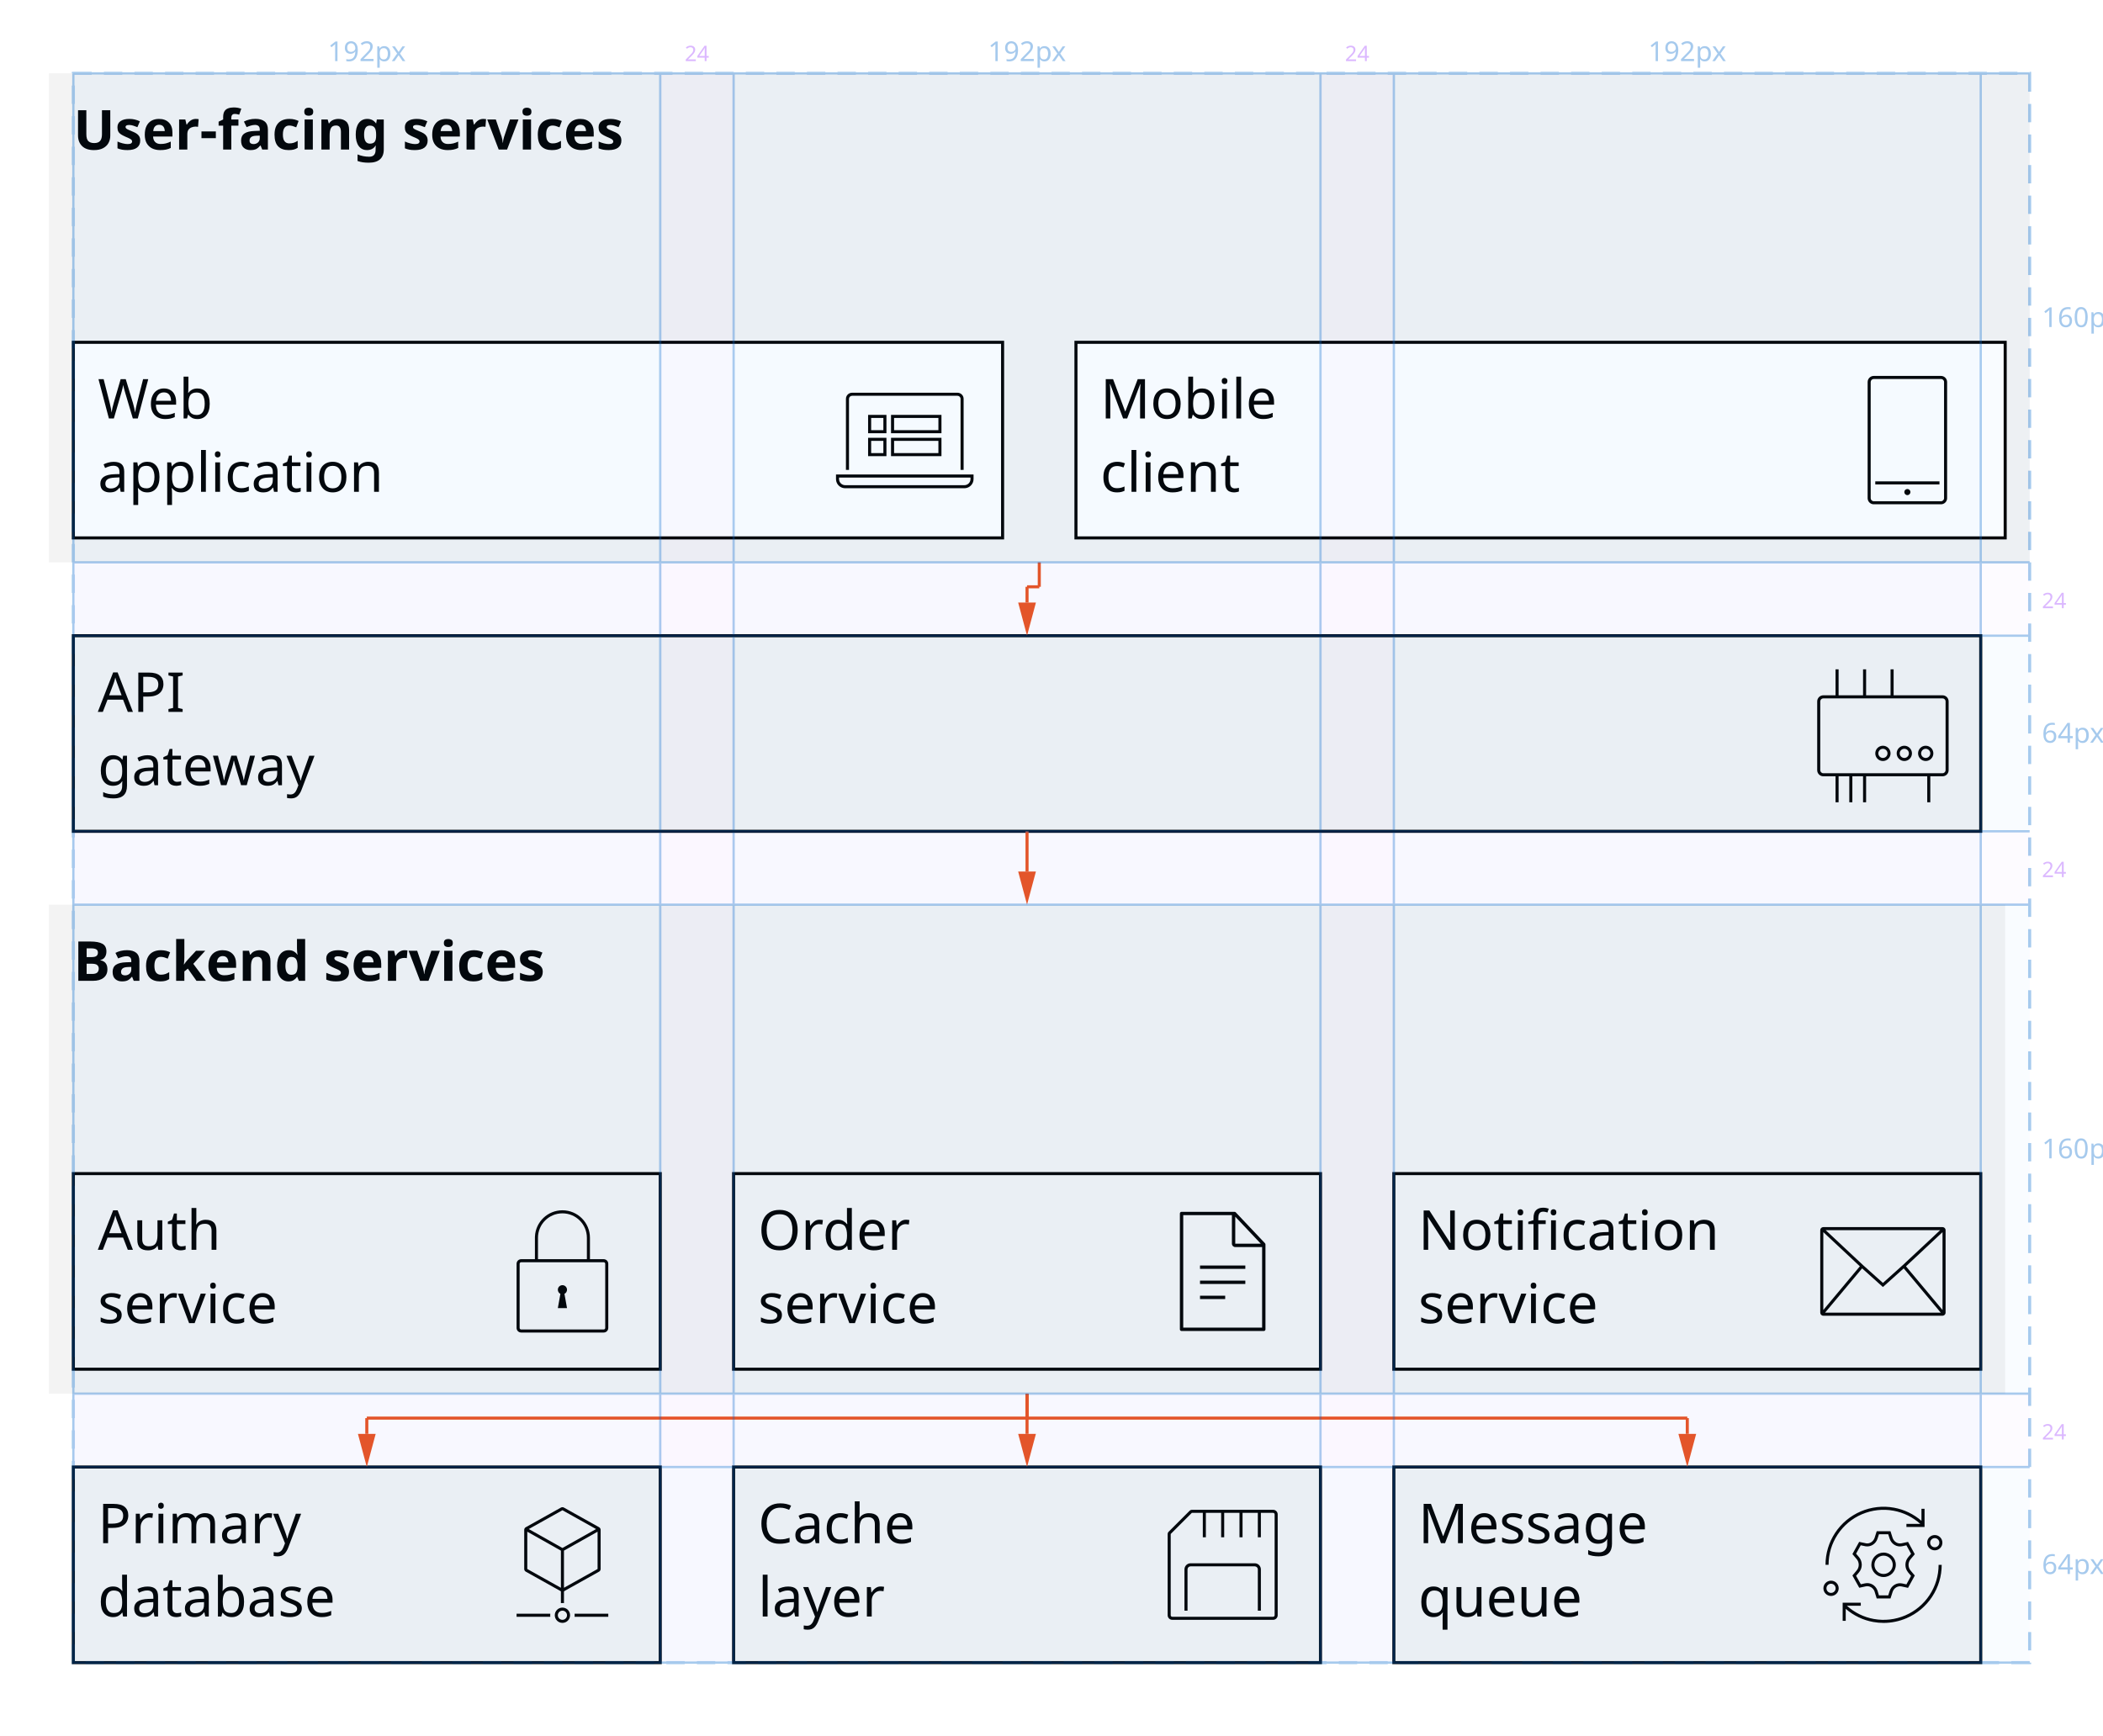
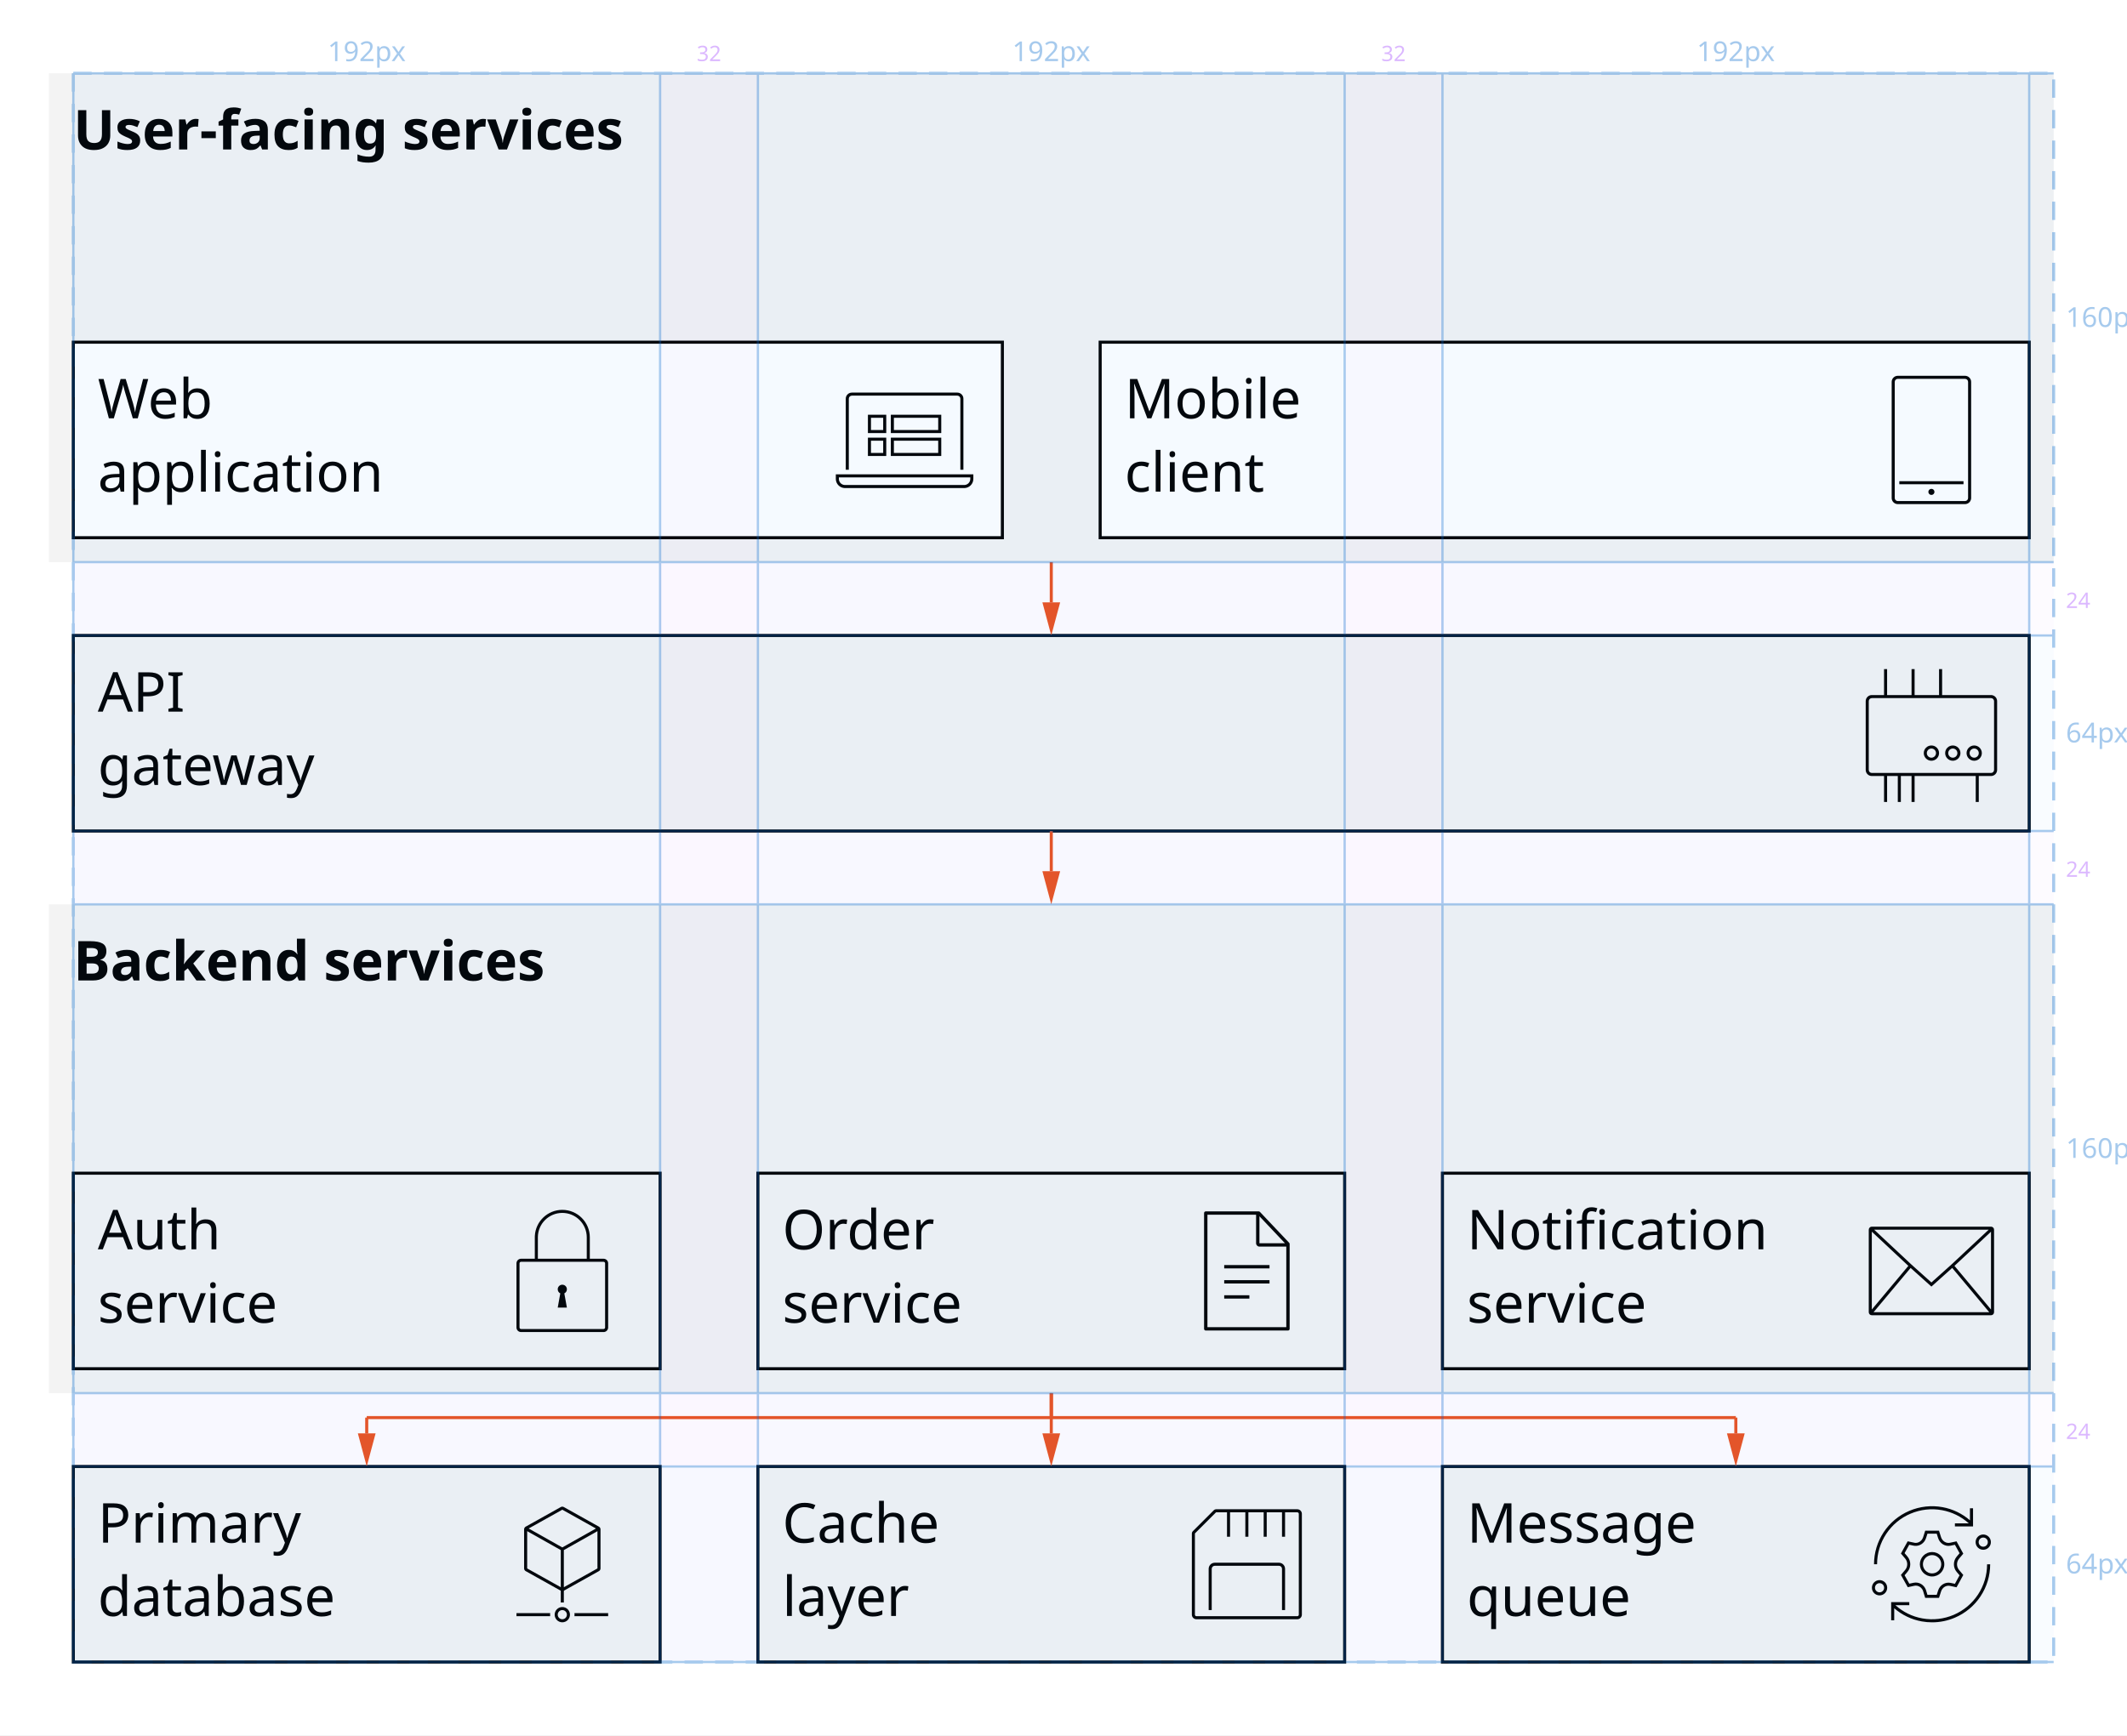
- <svg xmlns="http://www.w3.org/2000/svg" width="688" height="568" viewBox="0 0 688 568" xml:space="preserve">
-   <rect width="688" height="568" fill="#FFFFFF" />
+ <svg xmlns="http://www.w3.org/2000/svg" width="696" height="568" viewBox="0 0 696 568" xml:space="preserve">
+   <rect width="696" height="568" fill="#FFFFFF" />
  <g data-component-id="frontend">
-     <rect x="16" y="24" width="648" height="160" fill="#F3F3F3" stroke="none" stroke-width="1" stroke-miterlimit="10" />
+     <rect x="16" y="24" width="656" height="160" fill="#F3F3F3" stroke="none" stroke-width="1" stroke-miterlimit="10" />
    <text font-family="Ubuntu Sans">
      <tspan x="24" y="48.92" font-size="18" font-weight="700" fill="#000000">User-facing services</tspan>
    </text>
  </g>
  <g data-component-id="_auto_frontend_1">
    <rect x="24" y="112" width="304" height="64" fill="#FFFFFF" stroke="#000000" stroke-width="1" stroke-miterlimit="10" />
    <text font-family="Ubuntu Sans">
      <tspan x="32" y="136.92" font-size="18" font-weight="400" fill="#000000">Web</tspan>
      <tspan x="32" y="160.92" font-size="18" font-weight="400" fill="#000000">application</tspan>
    </text>
    <g class="dg-icon" transform="translate(272 120)">
      <path fill-rule="evenodd" clip-rule="evenodd" d="M18 29.25H12V23.25H18V29.25ZM13 28.25H17V24.25H13V28.25Z" fill="#000000" />
      <path fill-rule="evenodd" clip-rule="evenodd" d="M36 21.75H19.5V15.75H36V21.75ZM20.5 20.75H35V16.75H20.5V20.75Z" fill="#000000" />
      <path fill-rule="evenodd" clip-rule="evenodd" d="M36 29.25H19.5V23.25H36V29.25ZM20.5 28.25H35V24.25H20.5V28.25Z" fill="#000000" />
      <path fill-rule="evenodd" clip-rule="evenodd" d="M18 21.75H12V15.75H18V21.75ZM13 20.75H17V16.75H13V20.75Z" fill="#000000" />
      <path fill-rule="evenodd" clip-rule="evenodd" d="M46.5 36.75C46.5 38.355 45.239 39.666 43.654 39.746L43.5 39.75H4.5L4.346 39.746C2.812 39.668 1.582 38.438 1.504 36.904L1.5 36.75V35.25H46.5V36.75ZM2.5 36.75C2.5 37.855 3.395 38.75 4.5 38.75H43.5C44.605 38.75 45.5 37.855 45.5 36.75V36.25H2.5V36.75Z" fill="#000000" />
      <path d="M41.25 8.5C42.355 8.5 43.25 9.395 43.25 10.5V33.75H42.25V10.5C42.25 9.948 41.802 9.5 41.25 9.5H6.75C6.198 9.5 5.75 9.948 5.75 10.5V33.75H4.75V10.5C4.75 9.395 5.645 8.5 6.75 8.5H41.25Z" fill="#000000" />
    </g>
  </g>
  <g data-component-id="_auto_frontend_2">
-     <rect x="352" y="112" width="304" height="64" fill="#FFFFFF" stroke="#000000" stroke-width="1" stroke-miterlimit="10" />
+     <rect x="360" y="112" width="304" height="64" fill="#FFFFFF" stroke="#000000" stroke-width="1" stroke-miterlimit="10" />
    <text font-family="Ubuntu Sans">
-       <tspan x="360" y="136.92" font-size="18" font-weight="400" fill="#000000">Mobile</tspan>
-       <tspan x="360" y="160.92" font-size="18" font-weight="400" fill="#000000">client</tspan>
+       <tspan x="368" y="136.92" font-size="18" font-weight="400" fill="#000000">Mobile</tspan>
+       <tspan x="368" y="160.92" font-size="18" font-weight="400" fill="#000000">client</tspan>
    </text>
-     <g class="dg-icon" transform="translate(600 120)">
+     <g class="dg-icon" transform="translate(608 120)">
      <path fill-rule="evenodd" clip-rule="evenodd" d="M35 3C36.105 3 37 3.895 37 5V43C37 44.036 36.213 44.887 35.204 44.989L35 45H13L12.796 44.989C11.854 44.894 11.106 44.146 11.011 43.204L11 43V5C11 3.895 11.895 3 13 3H35ZM13 4C12.448 4 12 4.448 12 5V43C12 43.552 12.448 44 13 44H35C35.552 44 36 43.552 36 43V5C36 4.448 35.552 4 35 4H13Z" fill="#000000" />
      <path d="M24 40C24.552 40 25 40.448 25 41C25 41.552 24.552 42 24 42C23.448 42 23 41.552 23 41C23 40.448 23.448 40 24 40Z" fill="#000000" />
      <path d="M34.5 38.5H13.5V37.5H34.5V38.5Z" fill="#000000" />
    </g>
  </g>
  <g data-component-id="gateway">
-     <rect x="24" y="208" width="624" height="64" fill="#F3F3F3" stroke="#000000" stroke-width="1" stroke-miterlimit="10" />
+     <rect x="24" y="208" width="640" height="64" fill="#F3F3F3" stroke="#000000" stroke-width="1" stroke-miterlimit="10" />
    <text font-family="Ubuntu Sans">
      <tspan x="32" y="232.92" font-size="18" font-weight="400" fill="#000000">API</tspan>
      <tspan x="32" y="256.92" font-size="18" font-weight="400" fill="#000000">gateway</tspan>
    </text>
-     <g class="dg-icon" transform="translate(592 216)">
+     <g class="dg-icon" transform="translate(608 216)">
      <path fill-rule="evenodd" clip-rule="evenodd" d="M38 28C39.381 28 40.5 29.119 40.5 30.5C40.5 31.881 39.381 33 38 33C36.619 33 35.5 31.881 35.5 30.5C35.5 29.119 36.619 28 38 28ZM38 29C37.172 29 36.5 29.672 36.5 30.5C36.5 31.328 37.172 32 38 32C38.828 32 39.5 31.328 39.5 30.5C39.5 29.672 38.828 29 38 29Z" fill="#000000" />
      <path fill-rule="evenodd" clip-rule="evenodd" d="M24 28C25.381 28 26.5 29.119 26.5 30.5C26.5 31.881 25.381 33 24 33C22.619 33 21.5 31.881 21.5 30.5C21.5 29.119 22.619 28 24 28ZM24 29C23.172 29 22.5 29.672 22.5 30.5C22.5 31.328 23.172 32 24 32C24.828 32 25.5 31.328 25.5 30.5C25.5 29.672 24.828 29 24 29Z" fill="#000000" />
      <path fill-rule="evenodd" clip-rule="evenodd" d="M31 28C32.381 28 33.5 29.119 33.5 30.5C33.5 31.881 32.381 33 31 33C29.619 33 28.5 31.881 28.5 30.5C28.5 29.119 29.619 28 31 28ZM31 29C30.172 29 29.5 29.672 29.5 30.5C29.5 31.328 30.172 32 31 32C31.828 32 32.5 31.328 32.5 30.5C32.5 29.672 31.828 29 31 29Z" fill="#000000" />
      <path fill-rule="evenodd" clip-rule="evenodd" d="M9.5 11.5H17.5V3H18.5V11.5H26.5V3H27.5V11.5H43.5C44.605 11.5 45.5 12.395 45.5 13.5V36C45.5 37.105 44.605 38 43.5 38H39.5V46.5H38.5V38H18.5V46.5H17.5V38H14V46.5H13V38H9.5V46.5H8.5V38H4.5C3.395 38 2.5 37.105 2.5 36V13.5C2.5 12.395 3.395 11.5 4.5 11.5H8.5V3H9.5V11.5ZM4.5 12.5C3.948 12.5 3.5 12.948 3.5 13.5V36C3.5 36.552 3.948 37 4.5 37H43.5C44.052 37 44.5 36.552 44.5 36V13.5C44.5 12.948 44.052 12.5 43.5 12.5H4.5Z" fill="#000000" />
    </g>
  </g>
  <g data-component-id="services">
-     <rect x="16" y="296" width="640" height="160" fill="#F3F3F3" stroke="none" stroke-width="1" stroke-miterlimit="10" />
+     <rect x="16" y="296" width="656" height="160" fill="#F3F3F3" stroke="none" stroke-width="1" stroke-miterlimit="10" />
    <text font-family="Ubuntu Sans">
      <tspan x="24" y="320.92" font-size="18" font-weight="700" fill="#000000">Backend services</tspan>
    </text>
  </g>
  <g data-component-id="_auto_services_3">
    <rect x="24" y="384" width="192" height="64" fill="#F3F3F3" stroke="#000000" stroke-width="1" stroke-miterlimit="10" />
    <text font-family="Ubuntu Sans">
      <tspan x="32" y="408.92" font-size="18" font-weight="400" fill="#000000">Auth</tspan>
      <tspan x="32" y="432.92" font-size="18" font-weight="400" fill="#000000">service</tspan>
    </text>
    <g class="dg-icon" transform="translate(160 392)">
      <path d="M24 28.5C24.828 28.5 25.5 29.172 25.5 30C25.5 30.591 25.157 31.099 24.661 31.344L25.5 36H22.5L23.338 31.344C22.842 31.099 22.5 30.59 22.5 30C22.5 29.172 23.172 28.5 24 28.5Z" fill="#000000" />
      <path fill-rule="evenodd" clip-rule="evenodd" d="M24 4C28.971 4 33 8.029 33 13V20H37.5L37.653 20.008C38.41 20.085 39 20.723 39 21.5V42.5C39 43.277 38.41 43.915 37.653 43.992L37.5 44H10.5C9.672 44 9 43.328 9 42.5V21.5C9 20.672 9.672 20 10.5 20H15V13L15.012 12.537C15.253 7.782 19.185 4 24 4ZM10.5 21C10.224 21 10 21.224 10 21.5V42.5C10 42.776 10.224 43 10.5 43H37.5C37.776 43 38 42.776 38 42.5V21.5C38 21.224 37.776 21 37.5 21H10.5ZM24 5C19.582 5 16 8.582 16 13V20H32V13C32 8.582 28.418 5 24 5Z" fill="#000000" />
    </g>
  </g>
  <g data-component-id="_auto_services_4">
-     <rect x="240" y="384" width="192" height="64" fill="#F3F3F3" stroke="#000000" stroke-width="1" stroke-miterlimit="10" />
+     <rect x="248" y="384" width="192" height="64" fill="#F3F3F3" stroke="#000000" stroke-width="1" stroke-miterlimit="10" />
    <text font-family="Ubuntu Sans">
-       <tspan x="248" y="408.92" font-size="18" font-weight="400" fill="#000000">Order</tspan>
-       <tspan x="248" y="432.92" font-size="18" font-weight="400" fill="#000000">service</tspan>
+       <tspan x="256" y="408.92" font-size="18" font-weight="400" fill="#000000">Order</tspan>
+       <tspan x="256" y="432.92" font-size="18" font-weight="400" fill="#000000">service</tspan>
    </text>
-     <g class="dg-icon" transform="translate(376 392)">
+     <g class="dg-icon" transform="translate(384 392)">
      <path d="M24.823 33.049H16.588V31.951H24.823V33.049Z" fill="#000000" />
      <path d="M31.411 28.107H16.588V27.01H31.411V28.107Z" fill="#000000" />
      <path d="M31.411 23.166H16.588V22.068H31.411V23.166Z" fill="#000000" />
      <path fill-rule="evenodd" clip-rule="evenodd" d="M27.881 4.5C28.032 4.5 28.177 4.562 28.28 4.672L37.85 14.795C37.946 14.897 38 15.032 38 15.172V42.951L37.989 43.062C37.945 43.276 37.776 43.445 37.562 43.489L37.451 43.5H10.549C10.284 43.5 10.062 43.312 10.011 43.062L10 42.951V5.049C10 4.746 10.246 4.5 10.549 4.5H27.881ZM11.098 42.402H36.902V16.029H28.117C27.511 16.029 27.02 15.537 27.02 14.931V5.598H11.098V42.402ZM28.117 14.931H36.467L28.117 6.098V14.931Z" fill="#000000" />
    </g>
  </g>
  <g data-component-id="_auto_services_5">
-     <rect x="456" y="384" width="192" height="64" fill="#F3F3F3" stroke="#000000" stroke-width="1" stroke-miterlimit="10" />
+     <rect x="472" y="384" width="192" height="64" fill="#F3F3F3" stroke="#000000" stroke-width="1" stroke-miterlimit="10" />
    <text font-family="Ubuntu Sans">
-       <tspan x="464" y="408.92" font-size="18" font-weight="400" fill="#000000">Notification</tspan>
-       <tspan x="464" y="432.92" font-size="18" font-weight="400" fill="#000000">service</tspan>
+       <tspan x="480" y="408.92" font-size="18" font-weight="400" fill="#000000">Notification</tspan>
+       <tspan x="480" y="432.92" font-size="18" font-weight="400" fill="#000000">service</tspan>
    </text>
-     <g class="dg-icon" transform="translate(592 392)">
+     <g class="dg-icon" transform="translate(608 392)">
      <path fill-rule="evenodd" clip-rule="evenodd" d="M44.5 37.5C44.5 38.052 44.052 38.5 43.5 38.5H4.5C3.948 38.5 3.5 38.052 3.5 37.5V10.5C3.5 9.948 3.948 9.5 4.5 9.5H43.5C44.052 9.5 44.5 9.948 44.5 10.5V37.5ZM24.334 28.811L24 29.11L17.194 23.01L5.071 37.5H42.929L30.805 23.01L24.334 28.811ZM4.5 36.622L16.455 22.334L4.5 11.152V36.622ZM31.544 22.334L43.5 36.622V11.152L31.544 22.334ZM17.476 21.92L24 27.767L30.523 21.92L42.733 10.5H5.267L17.476 21.92Z" fill="#000000" />
    </g>
  </g>
  <g data-component-id="database">
    <rect x="24" y="480" width="192" height="64" fill="#F3F3F3" stroke="#000000" stroke-width="1" stroke-miterlimit="10" />
    <text font-family="Ubuntu Sans">
      <tspan x="32" y="504.92" font-size="18" font-weight="400" fill="#000000">Primary</tspan>
      <tspan x="32" y="528.92" font-size="18" font-weight="400" fill="#000000">database</tspan>
    </text>
    <g class="dg-icon" transform="translate(160 488)">
      <path fill-rule="evenodd" clip-rule="evenodd" d="M35.988 11.699C36.304 11.876 36.5 12.21 36.5 12.572V25.369C36.5 25.732 36.304 26.066 35.988 26.242L24 32.941L12.012 26.242C11.696 26.066 11.5 25.732 11.5 25.369V12.572C11.5 12.21 11.696 11.876 12.012 11.699L23.512 5.273C23.815 5.103 24.185 5.103 24.488 5.273L35.988 11.699ZM12.5 25.368L23.5 31.515V19.361L12.5 13.166V25.368ZM24.5 19.361V31.515L35.5 25.368V13.167L24.5 19.361ZM12.992 12.297L24 18.494L35.007 12.297L24 6.146L12.992 12.297Z" fill="#000000" />
      <path d="M20.032 40C20.012 40.164 20 40.331 20 40.5C20 40.669 20.012 40.836 20.032 41H9V40H20.032Z" fill="#000000" />
      <path d="M39 40V41H27.968C27.988 40.836 28 40.669 28 40.5C28 40.331 27.988 40.164 27.968 40H39Z" fill="#000000" />
      <path d="M24.5 36.531C24.336 36.511 24.169 36.5 24 36.5C23.831 36.5 23.664 36.511 23.5 36.531V32H24.5V36.531Z" fill="#000000" />
      <path fill-rule="evenodd" clip-rule="evenodd" d="M24 38C25.381 38 26.5 39.119 26.5 40.5C26.5 41.881 25.381 43 24 43C22.619 43 21.5 41.881 21.5 40.5C21.5 39.119 22.619 38 24 38ZM24 39C23.172 39 22.5 39.672 22.5 40.5C22.5 41.328 23.172 42 24 42C24.828 42 25.5 41.328 25.5 40.5C25.5 39.672 24.828 39 24 39Z" fill="#000000" />
    </g>
  </g>
  <g data-component-id="cache">
-     <rect x="240" y="480" width="192" height="64" fill="#F3F3F3" stroke="#000000" stroke-width="1" stroke-miterlimit="10" />
+     <rect x="248" y="480" width="192" height="64" fill="#F3F3F3" stroke="#000000" stroke-width="1" stroke-miterlimit="10" />
    <text font-family="Ubuntu Sans">
-       <tspan x="248" y="504.92" font-size="18" font-weight="400" fill="#000000">Cache</tspan>
-       <tspan x="248" y="528.92" font-size="18" font-weight="400" fill="#000000">layer</tspan>
+       <tspan x="256" y="504.92" font-size="18" font-weight="400" fill="#000000">Cache</tspan>
+       <tspan x="256" y="528.92" font-size="18" font-weight="400" fill="#000000">layer</tspan>
    </text>
-     <g class="dg-icon" transform="translate(376 488)">
+     <g class="dg-icon" transform="translate(384 488)">
      <path d="M34.5 23.5C35.605 23.5 36.5 24.395 36.5 25.5V39H35.5V25.5C35.5 24.948 35.052 24.5 34.5 24.5H13.5C12.948 24.5 12.5 24.948 12.5 25.5V39H11.5V25.5C11.5 24.395 12.395 23.5 13.5 23.5H34.5Z" fill="#000000" />
      <path fill-rule="evenodd" clip-rule="evenodd" d="M40.5 6C41.328 6 42 6.672 42 7.5V40.5C42 41.328 41.328 42 40.5 42H7.5C6.672 42 6 41.328 6 40.5V13.914C6 13.682 6.081 13.458 6.227 13.28L6.293 13.207L13.207 6.293C13.395 6.105 13.649 6 13.914 6H40.5ZM7 13.914V40.5C7 40.776 7.224 41 7.5 41H40.5C40.776 41 41 40.776 41 40.5V7.5C41 7.224 40.776 7 40.5 7H36.5V15H35.5V7H30.5V15H29.5V7H24.5V15H23.5V7H18.5V15H17.5V7H13.914L7 13.914Z" fill="#000000" />
    </g>
  </g>
  <g data-component-id="queue">
-     <rect x="456" y="480" width="192" height="64" fill="#F3F3F3" stroke="#000000" stroke-width="1" stroke-miterlimit="10" />
+     <rect x="472" y="480" width="192" height="64" fill="#F3F3F3" stroke="#000000" stroke-width="1" stroke-miterlimit="10" />
    <text font-family="Ubuntu Sans">
-       <tspan x="464" y="504.92" font-size="18" font-weight="400" fill="#000000">Message</tspan>
-       <tspan x="464" y="528.92" font-size="18" font-weight="400" fill="#000000">queue</tspan>
+       <tspan x="480" y="504.92" font-size="18" font-weight="400" fill="#000000">Message</tspan>
+       <tspan x="480" y="528.92" font-size="18" font-weight="400" fill="#000000">queue</tspan>
    </text>
-     <g class="dg-icon" transform="translate(592 488)">
+     <g class="dg-icon" transform="translate(608 488)">
      <path d="M42.22 24C42.22 27.54 41.19 30.96 39.25 33.91C37.3 36.86 34.56 39.15 31.31 40.55C28.06 41.94 24.51 42.34 21.03 41.72C17.73 41.13 14.7 39.63 12.22 37.4H16.76V36.4H10.83V42.33H11.83V38.4C14.4 40.62 17.49 42.11 20.85 42.71C21.97 42.91 23.11 43.01 24.24 43.01C26.79 43.01 29.33 42.49 31.71 41.47C35.14 40 38.04 37.58 40.09 34.47C42.14 31.36 43.23 27.74 43.23 24.01H42.23L42.22 24Z" fill="#000000" />
      <path d="M36.61 5.68V9.61C34.05 7.41 30.97 5.92 27.64 5.31C23.97 4.64 20.21 5.06 16.77 6.52C13.33 7.99 10.43 10.41 8.37 13.52C6.31 16.64 5.22 20.27 5.22 24H6.22C6.22 20.46 7.25 17.03 9.2 14.08C11.15 11.13 13.9 8.83 17.16 7.45C20.42 6.07 23.98 5.66 27.46 6.3C30.74 6.9 33.76 8.39 36.23 10.61H31.69V11.61H37.62V5.68H36.62H36.61Z" fill="#000000" />
      <path d="M40.96 19.26C39.58 19.26 38.46 18.14 38.46 16.76C38.46 15.38 39.58 14.26 40.96 14.26C42.34 14.26 43.46 15.38 43.46 16.76C43.46 18.14 42.34 19.26 40.96 19.26ZM40.96 15.26C40.13 15.26 39.46 15.93 39.46 16.76C39.46 17.59 40.13 18.26 40.96 18.26C41.79 18.26 42.46 17.59 42.46 16.76C42.46 15.93 41.79 15.26 40.96 15.26Z" fill="#000000" />
      <path d="M7.03 34.19C5.65 34.19 4.53 33.07 4.53 31.69C4.53 30.31 5.65 29.19 7.03 29.19C8.41 29.19 9.53 30.31 9.53 31.69C9.53 33.07 8.41 34.19 7.03 34.19ZM7.03 30.19C6.2 30.19 5.53 30.86 5.53 31.69C5.53 32.52 6.2 33.19 7.03 33.19C7.86 33.19 8.53 32.52 8.53 31.69C8.53 30.86 7.86 30.19 7.03 30.19Z" fill="#000000" />
      <path d="M26.47 35H21.96L21.23 32.62C21.02 32.11 20.63 31.65 20.16 31.36C19.62 31.03 18.99 30.92 18.39 31.05L16.26 31.51L14.02 27.5L15.42 25.84C15.85 25.33 16.09 24.67 16.09 23.99C16.09 23.31 15.85 22.65 15.42 22.14L14.02 20.49L16.23 16.49L18.61 16.99C19.13 17.05 19.66 16.93 20.13 16.64C20.66 16.31 21.07 15.8 21.28 15.18L21.97 13.01H26.48L27.15 15.13C27.35 15.77 27.77 16.31 28.32 16.65C28.86 16.98 29.49 17.09 30.09 16.96L32.22 16.5L34.43 20.53L33.04 22.18C32.61 22.69 32.38 23.34 32.38 24.02C32.38 24.7 32.62 25.36 33.04 25.86L34.43 27.51L32.22 31.54L30.09 31.08C29.48 30.95 28.85 31.06 28.32 31.39C27.77 31.73 27.36 32.26 27.16 32.91L26.48 35.01L26.47 35ZM22.7 34H25.74L26.19 32.6C26.46 31.73 27.03 30.99 27.79 30.53C28.55 30.07 29.44 29.92 30.29 30.1L31.69 30.4L33.21 27.62L32.26 26.5C31.68 25.81 31.36 24.93 31.36 24.01C31.36 23.09 31.68 22.21 32.26 21.52L33.21 20.39L31.69 17.62L30.29 17.92C29.43 18.1 28.54 17.95 27.79 17.49C27.03 17.03 26.46 16.29 26.19 15.42L25.74 14H22.7L22.25 15.41C21.98 16.28 21.41 17.02 20.65 17.48C19.99 17.88 19.22 18.05 18.47 17.96L18.17 17.91L16.74 17.61L15.22 20.36L16.17 21.48C16.75 22.17 17.08 23.06 17.08 23.98C17.08 24.9 16.77 25.75 16.21 26.43L16.17 26.48L15.22 27.6L16.77 30.36L18.17 30.06C19.02 29.88 19.92 30.03 20.67 30.49C21.32 30.89 21.85 31.51 22.15 32.24L22.26 32.54L22.69 33.99L22.7 34Z" fill="#000000" />
      <path d="M24.22 28C22.01 28 20.22 26.21 20.22 24C20.22 21.79 22.01 20 24.22 20C26.43 20 28.22 21.79 28.22 24C28.22 26.21 26.43 28 24.22 28ZM24.22 21C22.57 21 21.22 22.35 21.22 24C21.22 25.65 22.57 27 24.22 27C25.87 27 27.22 25.65 27.22 24C27.22 22.35 25.87 21 24.22 21Z" fill="#000000" />
    </g>
  </g>
  <g data-component-id="_auto_6">
-     <line x1="340" y1="184" x2="340" y2="192" fill="none" stroke="#E95420" stroke-width="1" stroke-miterlimit="10" />
-     <line x1="340" y1="192" x2="336" y2="192" fill="none" stroke="#E95420" stroke-width="1" stroke-miterlimit="10" />
-     <line x1="336" y1="192" x2="336" y2="197.159" fill="none" stroke="#E95420" stroke-width="1" stroke-miterlimit="10" />
-     <polygon points="333.095,197.159 336,208 338.905,197.159" fill="#E95420" />
+     <line x1="344" y1="184" x2="344" y2="197.159" fill="none" stroke="#E95420" stroke-width="1" stroke-miterlimit="10" />
+     <polygon points="341.095,197.159 344,208 346.905,197.159" fill="#E95420" />
  </g>
  <g data-component-id="_auto_7">
-     <line x1="336" y1="272" x2="336" y2="285.159" fill="none" stroke="#E95420" stroke-width="1" stroke-miterlimit="10" />
-     <polygon points="333.095,285.159 336,296 338.905,285.159" fill="#E95420" />
+     <line x1="344" y1="272" x2="344" y2="285.159" fill="none" stroke="#E95420" stroke-width="1" stroke-miterlimit="10" />
+     <polygon points="341.095,285.159 344,296 346.905,285.159" fill="#E95420" />
  </g>
  <g data-component-id="_auto_8">
-     <line x1="336" y1="456" x2="336" y2="464" fill="none" stroke="#E95420" stroke-width="1" stroke-miterlimit="10" />
-     <line x1="336" y1="464" x2="120" y2="464" fill="none" stroke="#E95420" stroke-width="1" stroke-miterlimit="10" />
+     <line x1="344" y1="456" x2="344" y2="464" fill="none" stroke="#E95420" stroke-width="1" stroke-miterlimit="10" />
+     <line x1="344" y1="464" x2="120" y2="464" fill="none" stroke="#E95420" stroke-width="1" stroke-miterlimit="10" />
    <line x1="120" y1="464" x2="120" y2="469.159" fill="none" stroke="#E95420" stroke-width="1" stroke-miterlimit="10" />
    <polygon points="117.095,469.159 120,480 122.905,469.159" fill="#E95420" />
  </g>
  <g data-component-id="_auto_9">
-     <line x1="336" y1="456" x2="336" y2="469.159" fill="none" stroke="#E95420" stroke-width="1" stroke-miterlimit="10" />
-     <polygon points="333.095,469.159 336,480 338.905,469.159" fill="#E95420" />
+     <line x1="344" y1="456" x2="344" y2="469.159" fill="none" stroke="#E95420" stroke-width="1" stroke-miterlimit="10" />
+     <polygon points="341.095,469.159 344,480 346.905,469.159" fill="#E95420" />
  </g>
  <g data-component-id="_auto_10">
-     <line x1="336" y1="456" x2="336" y2="464" fill="none" stroke="#E95420" stroke-width="1" stroke-miterlimit="10" />
-     <line x1="336" y1="464" x2="552" y2="464" fill="none" stroke="#E95420" stroke-width="1" stroke-miterlimit="10" />
-     <line x1="552" y1="464" x2="552" y2="469.159" fill="none" stroke="#E95420" stroke-width="1" stroke-miterlimit="10" />
-     <polygon points="549.095,469.159 552,480 554.905,469.159" fill="#E95420" />
+     <line x1="344" y1="456" x2="344" y2="464" fill="none" stroke="#E95420" stroke-width="1" stroke-miterlimit="10" />
+     <line x1="344" y1="464" x2="568" y2="464" fill="none" stroke="#E95420" stroke-width="1" stroke-miterlimit="10" />
+     <line x1="568" y1="464" x2="568" y2="469.159" fill="none" stroke="#E95420" stroke-width="1" stroke-miterlimit="10" />
+     <polygon points="565.095,469.159 568,480 570.905,469.159" fill="#E95420" />
  </g>
  <g id="layout-grid" opacity="0.35" style="pointer-events:none">
-     <rect x="24" y="24" width="640" height="520" fill="none" stroke="#0066CC" stroke-width="1" stroke-dasharray="6 4" />
+     <rect x="24" y="24" width="648" height="520" fill="none" stroke="#0066CC" stroke-width="1" stroke-dasharray="6 4" />
    <rect x="24" y="24" width="192" height="520" fill="#3399FF" opacity="0.08" />
    <line x1="24" y1="24" x2="24" y2="544" stroke="#0066CC" stroke-width="0.75" />
    <line x1="216" y1="24" x2="216" y2="544" stroke="#0066CC" stroke-width="0.75" />
    <text x="120.0" y="20" text-anchor="middle" font-size="9" fill="#0066CC" font-family="Ubuntu Sans, sans-serif">192px</text>
-     <rect x="240" y="24" width="192" height="520" fill="#3399FF" opacity="0.08" />
-     <line x1="240" y1="24" x2="240" y2="544" stroke="#0066CC" stroke-width="0.75" />
-     <line x1="432" y1="24" x2="432" y2="544" stroke="#0066CC" stroke-width="0.75" />
-     <text x="336.0" y="20" text-anchor="middle" font-size="9" fill="#0066CC" font-family="Ubuntu Sans, sans-serif">192px</text>
-     <rect x="456" y="24" width="192" height="520" fill="#3399FF" opacity="0.08" />
-     <line x1="456" y1="24" x2="456" y2="544" stroke="#0066CC" stroke-width="0.75" />
-     <line x1="648" y1="24" x2="648" y2="544" stroke="#0066CC" stroke-width="0.75" />
-     <text x="552.0" y="20" text-anchor="middle" font-size="9" fill="#0066CC" font-family="Ubuntu Sans, sans-serif">192px</text>
-     <rect x="216" y="24" width="24" height="520" fill="#9933FF" opacity="0.06" />
-     <text x="228.0" y="20" text-anchor="middle" font-size="7" fill="#9933FF" font-family="Ubuntu Sans, sans-serif">24</text>
-     <rect x="432" y="24" width="24" height="520" fill="#9933FF" opacity="0.06" />
-     <text x="444.0" y="20" text-anchor="middle" font-size="7" fill="#9933FF" font-family="Ubuntu Sans, sans-serif">24</text>
-     <rect x="24" y="24" width="640" height="160" fill="#3399FF" opacity="0.08" />
-     <line x1="24" y1="24" x2="664" y2="24" stroke="#0066CC" stroke-width="0.75" />
-     <line x1="24" y1="184" x2="664" y2="184" stroke="#0066CC" stroke-width="0.75" />
-     <text x="668" y="107.0" font-size="9" fill="#0066CC" font-family="Ubuntu Sans, sans-serif">160px</text>
-     <rect x="24" y="208" width="640" height="64" fill="#3399FF" opacity="0.08" />
-     <line x1="24" y1="208" x2="664" y2="208" stroke="#0066CC" stroke-width="0.75" />
-     <line x1="24" y1="272" x2="664" y2="272" stroke="#0066CC" stroke-width="0.75" />
-     <text x="668" y="243.0" font-size="9" fill="#0066CC" font-family="Ubuntu Sans, sans-serif">64px</text>
-     <rect x="24" y="296" width="640" height="160" fill="#3399FF" opacity="0.08" />
-     <line x1="24" y1="296" x2="664" y2="296" stroke="#0066CC" stroke-width="0.75" />
-     <line x1="24" y1="456" x2="664" y2="456" stroke="#0066CC" stroke-width="0.75" />
-     <text x="668" y="379.0" font-size="9" fill="#0066CC" font-family="Ubuntu Sans, sans-serif">160px</text>
-     <rect x="24" y="480" width="640" height="64" fill="#3399FF" opacity="0.08" />
-     <line x1="24" y1="480" x2="664" y2="480" stroke="#0066CC" stroke-width="0.75" />
-     <line x1="24" y1="544" x2="664" y2="544" stroke="#0066CC" stroke-width="0.75" />
-     <text x="668" y="515.0" font-size="9" fill="#0066CC" font-family="Ubuntu Sans, sans-serif">64px</text>
-     <rect x="24" y="184" width="640" height="24" fill="#9933FF" opacity="0.06" />
-     <text x="668" y="199.0" font-size="7" fill="#9933FF" font-family="Ubuntu Sans, sans-serif">24</text>
-     <rect x="24" y="272" width="640" height="24" fill="#9933FF" opacity="0.06" />
-     <text x="668" y="287.0" font-size="7" fill="#9933FF" font-family="Ubuntu Sans, sans-serif">24</text>
-     <rect x="24" y="456" width="640" height="24" fill="#9933FF" opacity="0.06" />
-     <text x="668" y="471.0" font-size="7" fill="#9933FF" font-family="Ubuntu Sans, sans-serif">24</text>
+     <rect x="248" y="24" width="192" height="520" fill="#3399FF" opacity="0.08" />
+     <line x1="248" y1="24" x2="248" y2="544" stroke="#0066CC" stroke-width="0.75" />
+     <line x1="440" y1="24" x2="440" y2="544" stroke="#0066CC" stroke-width="0.75" />
+     <text x="344.0" y="20" text-anchor="middle" font-size="9" fill="#0066CC" font-family="Ubuntu Sans, sans-serif">192px</text>
+     <rect x="472" y="24" width="192" height="520" fill="#3399FF" opacity="0.08" />
+     <line x1="472" y1="24" x2="472" y2="544" stroke="#0066CC" stroke-width="0.75" />
+     <line x1="664" y1="24" x2="664" y2="544" stroke="#0066CC" stroke-width="0.75" />
+     <text x="568.0" y="20" text-anchor="middle" font-size="9" fill="#0066CC" font-family="Ubuntu Sans, sans-serif">192px</text>
+     <rect x="216" y="24" width="32" height="520" fill="#9933FF" opacity="0.06" />
+     <text x="232.0" y="20" text-anchor="middle" font-size="7" fill="#9933FF" font-family="Ubuntu Sans, sans-serif">32</text>
+     <rect x="440" y="24" width="32" height="520" fill="#9933FF" opacity="0.06" />
+     <text x="456.0" y="20" text-anchor="middle" font-size="7" fill="#9933FF" font-family="Ubuntu Sans, sans-serif">32</text>
+     <rect x="24" y="24" width="648" height="160" fill="#3399FF" opacity="0.08" />
+     <line x1="24" y1="24" x2="672" y2="24" stroke="#0066CC" stroke-width="0.75" />
+     <line x1="24" y1="184" x2="672" y2="184" stroke="#0066CC" stroke-width="0.75" />
+     <text x="676" y="107.0" font-size="9" fill="#0066CC" font-family="Ubuntu Sans, sans-serif">160px</text>
+     <rect x="24" y="208" width="648" height="64" fill="#3399FF" opacity="0.08" />
+     <line x1="24" y1="208" x2="672" y2="208" stroke="#0066CC" stroke-width="0.75" />
+     <line x1="24" y1="272" x2="672" y2="272" stroke="#0066CC" stroke-width="0.75" />
+     <text x="676" y="243.0" font-size="9" fill="#0066CC" font-family="Ubuntu Sans, sans-serif">64px</text>
+     <rect x="24" y="296" width="648" height="160" fill="#3399FF" opacity="0.08" />
+     <line x1="24" y1="296" x2="672" y2="296" stroke="#0066CC" stroke-width="0.75" />
+     <line x1="24" y1="456" x2="672" y2="456" stroke="#0066CC" stroke-width="0.75" />
+     <text x="676" y="379.0" font-size="9" fill="#0066CC" font-family="Ubuntu Sans, sans-serif">160px</text>
+     <rect x="24" y="480" width="648" height="64" fill="#3399FF" opacity="0.08" />
+     <line x1="24" y1="480" x2="672" y2="480" stroke="#0066CC" stroke-width="0.75" />
+     <line x1="24" y1="544" x2="672" y2="544" stroke="#0066CC" stroke-width="0.75" />
+     <text x="676" y="515.0" font-size="9" fill="#0066CC" font-family="Ubuntu Sans, sans-serif">64px</text>
+     <rect x="24" y="184" width="648" height="24" fill="#9933FF" opacity="0.06" />
+     <text x="676" y="199.0" font-size="7" fill="#9933FF" font-family="Ubuntu Sans, sans-serif">24</text>
+     <rect x="24" y="272" width="648" height="24" fill="#9933FF" opacity="0.06" />
+     <text x="676" y="287.0" font-size="7" fill="#9933FF" font-family="Ubuntu Sans, sans-serif">24</text>
+     <rect x="24" y="456" width="648" height="24" fill="#9933FF" opacity="0.06" />
+     <text x="676" y="471.0" font-size="7" fill="#9933FF" font-family="Ubuntu Sans, sans-serif">24</text>
  </g>
</svg>
